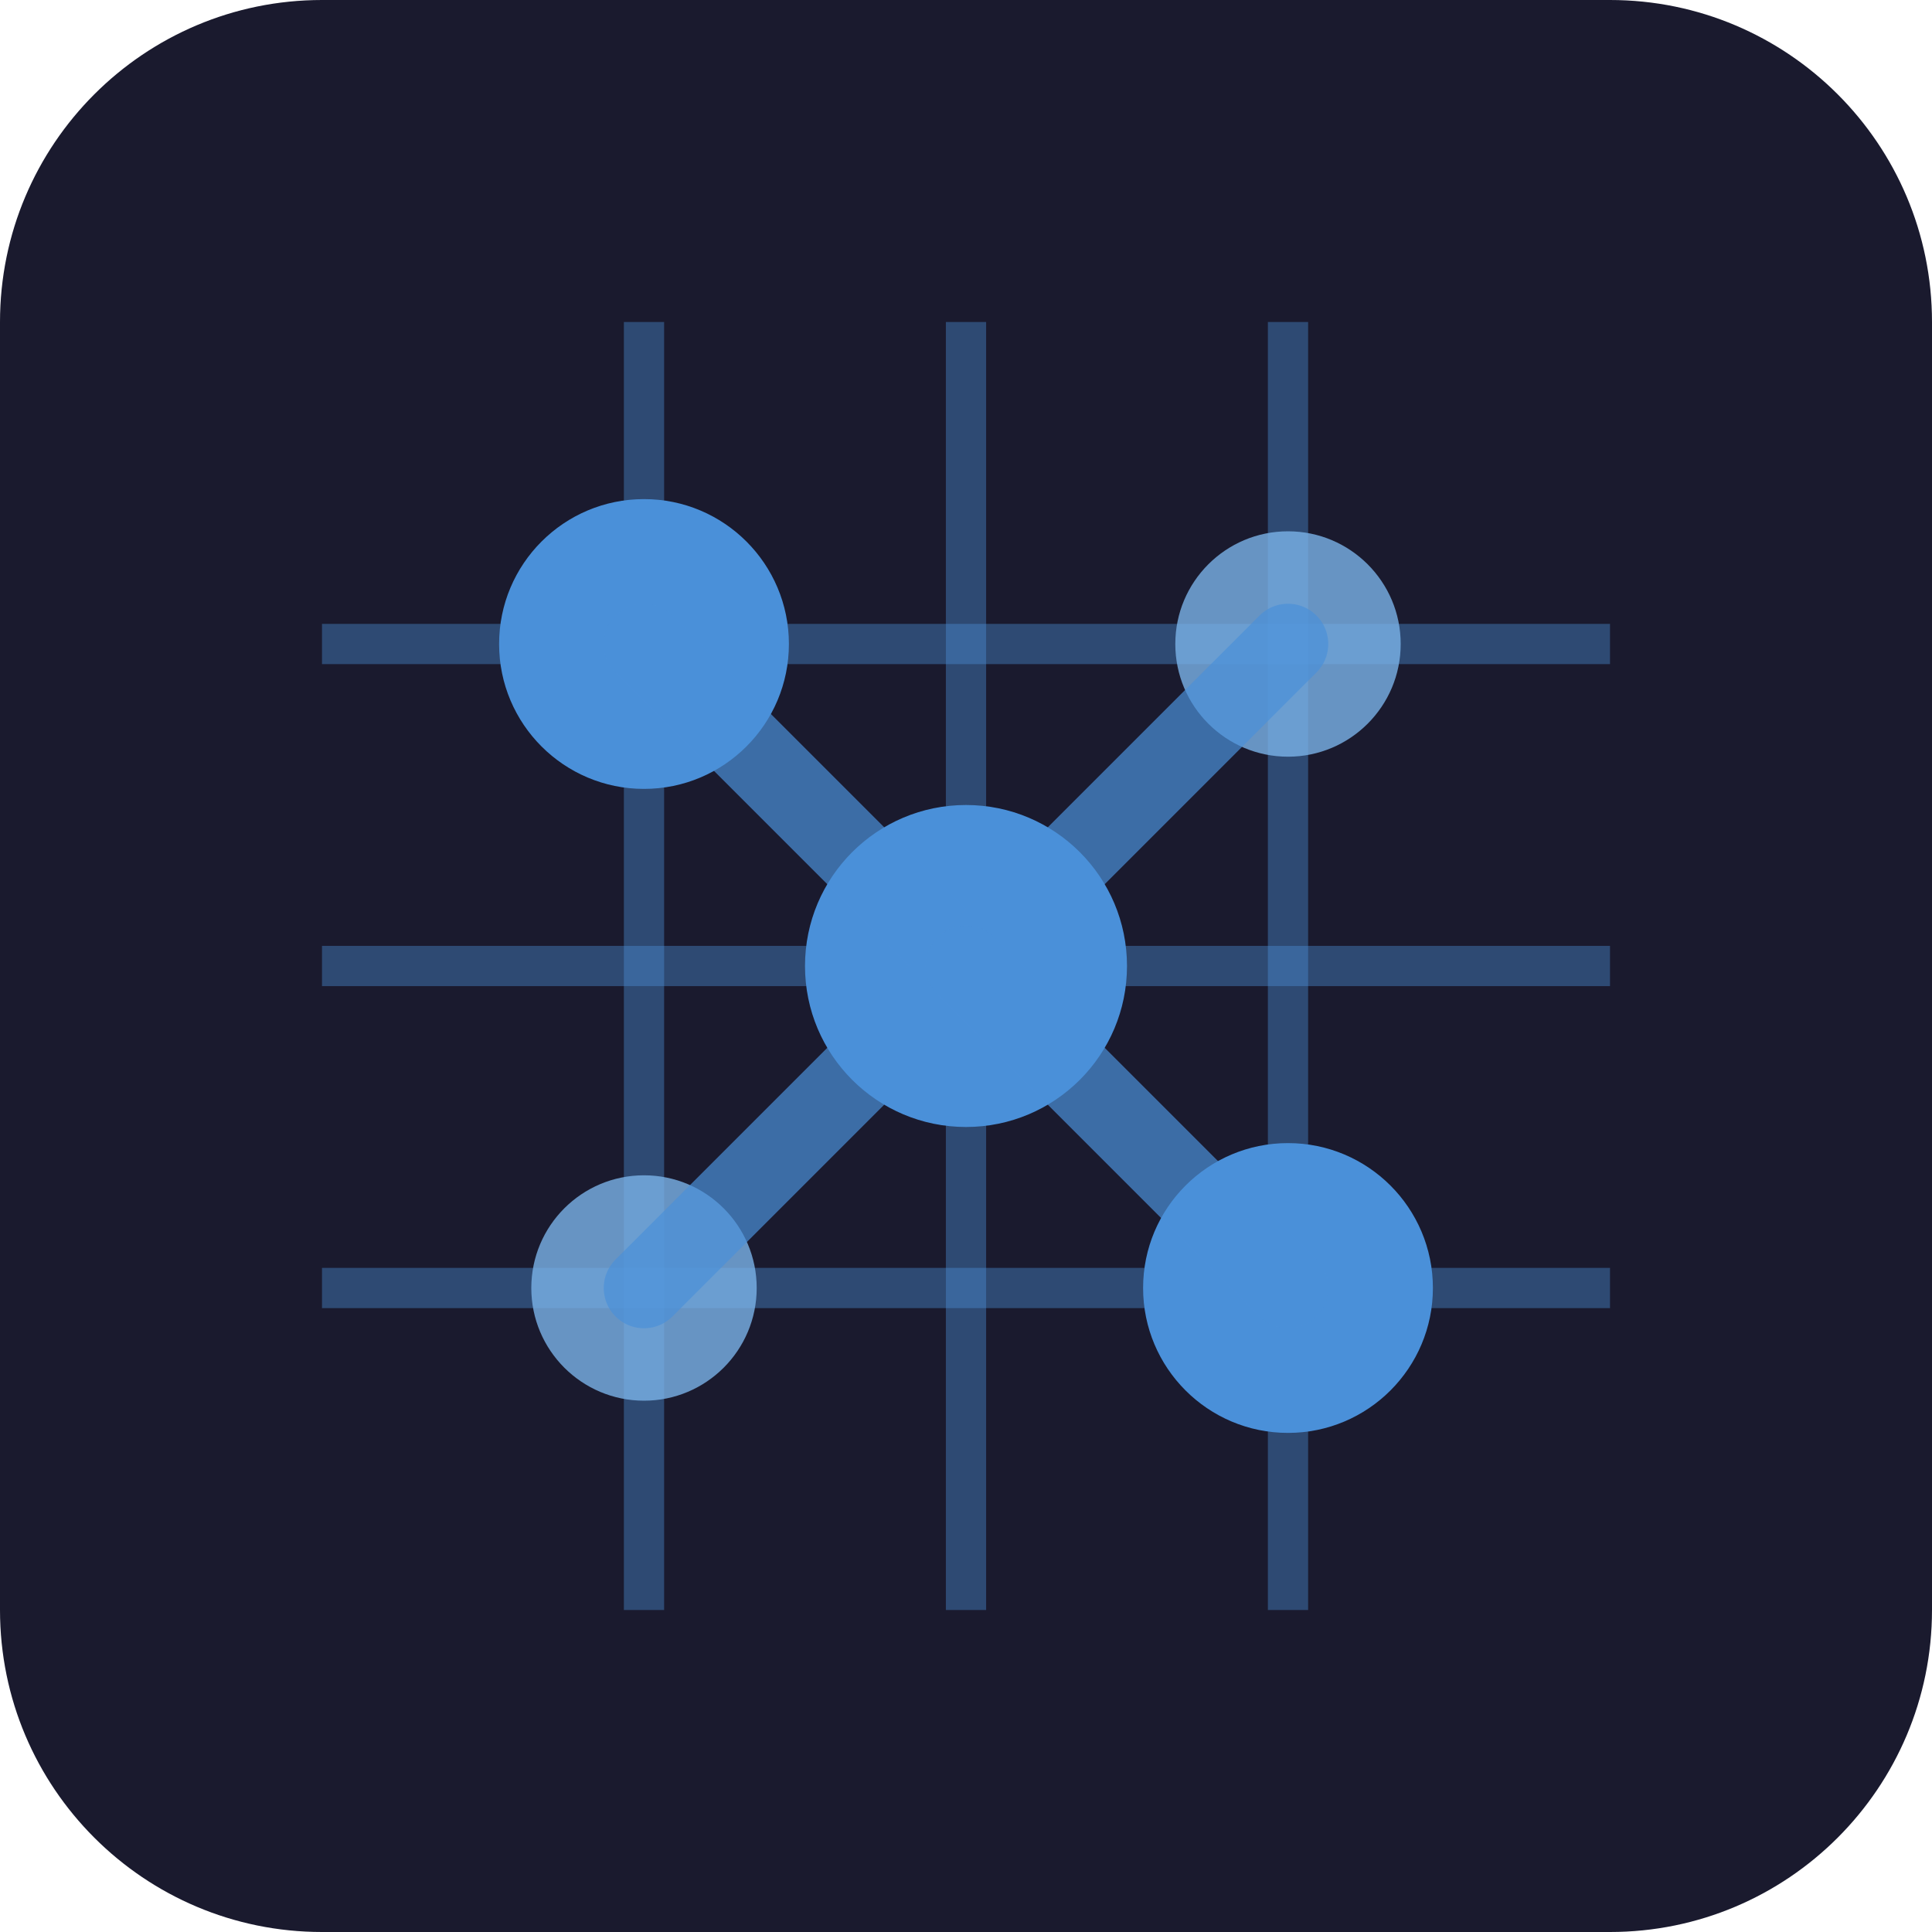
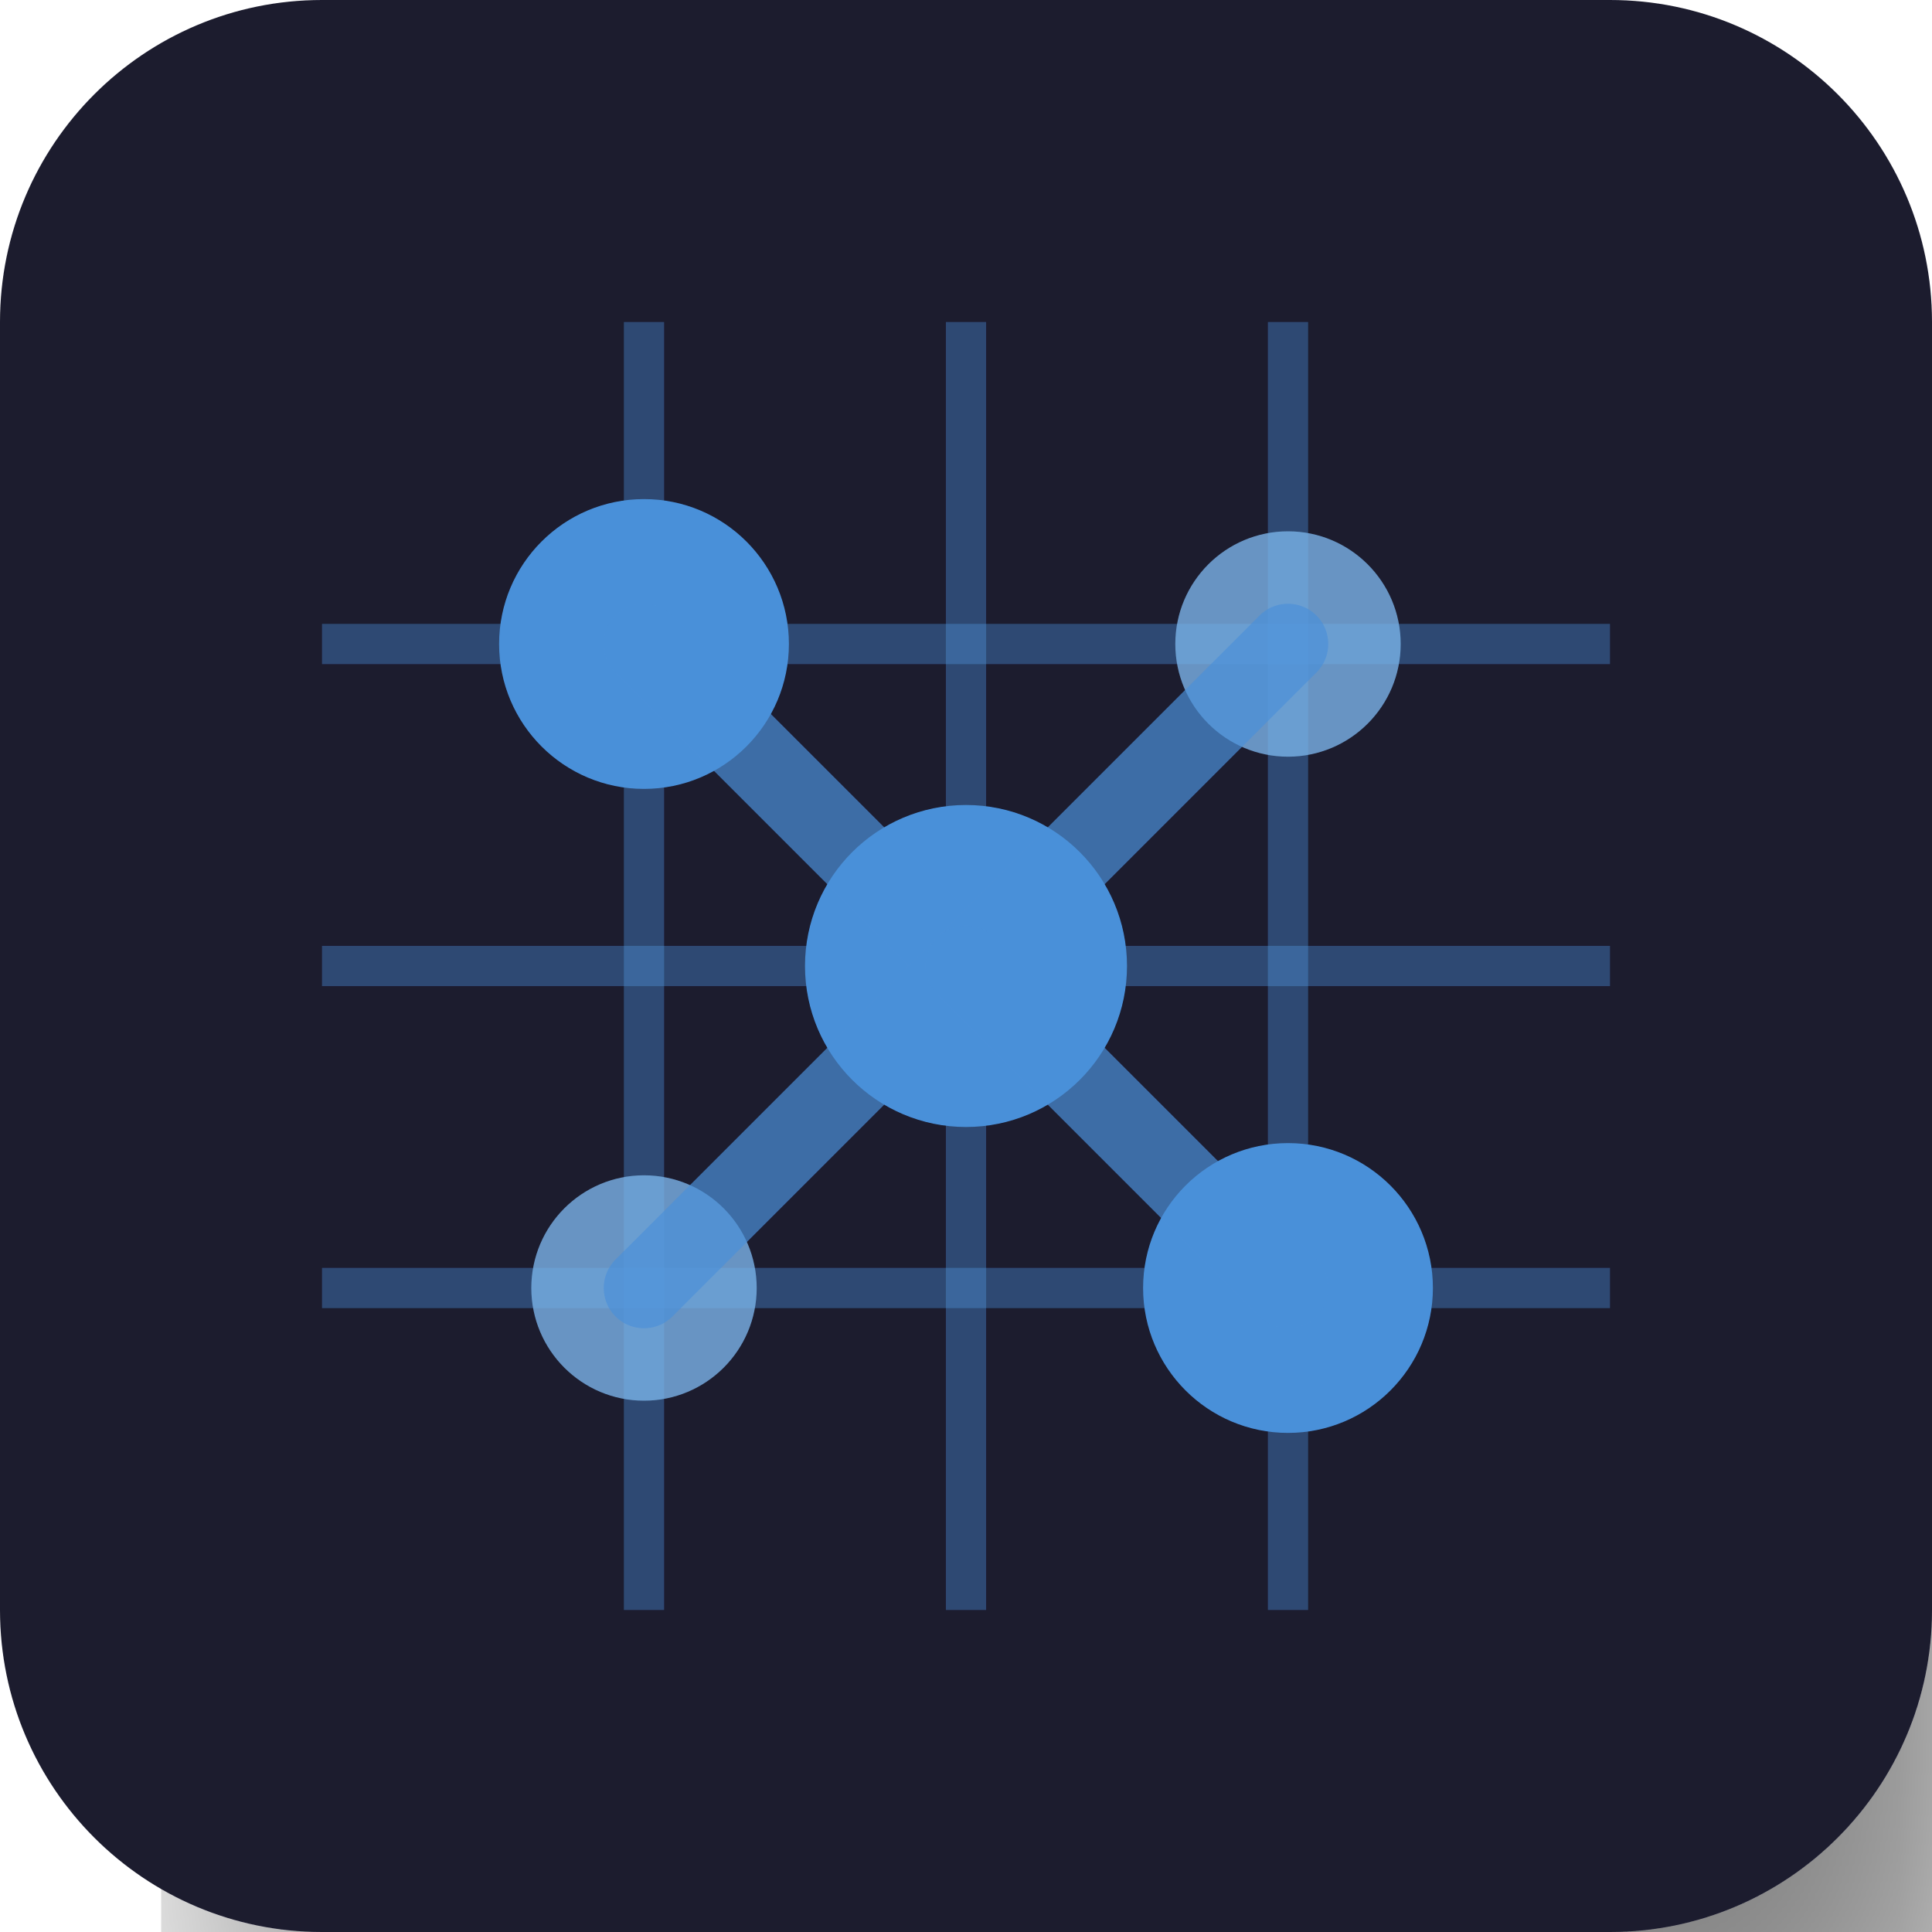
<svg xmlns="http://www.w3.org/2000/svg" viewBox="0 0 24 24" width="24" height="24" fill="none">
-   <rect width="24" height="24" rx="4" fill="#1a1a2e" />
-   <line x1="4" y1="8" x2="20" y2="8" stroke="#4A90D9" stroke-width="0.5" opacity="0.4" />
-   <line x1="4" y1="12" x2="20" y2="12" stroke="#4A90D9" stroke-width="0.5" opacity="0.4" />
-   <line x1="4" y1="16" x2="20" y2="16" stroke="#4A90D9" stroke-width="0.5" opacity="0.4" />
-   <line x1="8" y1="4" x2="8" y2="20" stroke="#4A90D9" stroke-width="0.5" opacity="0.4" />
-   <line x1="12" y1="4" x2="12" y2="20" stroke="#4A90D9" stroke-width="0.5" opacity="0.4" />
-   <line x1="16" y1="4" x2="16" y2="20" stroke="#4A90D9" stroke-width="0.5" opacity="0.4" />
-   <circle cx="8" cy="8" r="1.8" fill="#4A90D9" />
-   <circle cx="16" cy="8" r="1.4" fill="#7AB3E8" opacity="0.8" />
-   <circle cx="12" cy="12" r="2" fill="#4A90D9" />
-   <circle cx="8" cy="16" r="1.4" fill="#7AB3E8" opacity="0.8" />
-   <circle cx="16" cy="16" r="1.8" fill="#4A90D9" />
-   <line x1="8" y1="8" x2="12" y2="12" stroke="#4A90D9" stroke-width="1" stroke-linecap="round" opacity="0.7" />
-   <line x1="16" y1="8" x2="12" y2="12" stroke="#4A90D9" stroke-width="1" stroke-linecap="round" opacity="0.7" />
-   <line x1="12" y1="12" x2="8" y2="16" stroke="#4A90D9" stroke-width="1" stroke-linecap="round" opacity="0.7" />
-   <line x1="12" y1="12" x2="16" y2="16" stroke="#4A90D9" stroke-width="1" stroke-linecap="round" opacity="0.7" />
+   <defs>
+     <filter id="drop-shadow" x="-20%" y="-20%" width="140%" height="140%">
+       <feDropShadow dx="2" dy="4" stdDeviation="4" flood-color="#000000" flood-opacity="0.5" />
+     </filter>
+   </defs>
+   <g filter="url(#drop-shadow)">
+     <rect width="24" height="24" rx="4" fill="#1a1a2e" />
+     <line x1="4" y1="8" x2="20" y2="8" stroke="#4A90D9" stroke-width="0.5" opacity="0.4" />
+     <line x1="4" y1="12" x2="20" y2="12" stroke="#4A90D9" stroke-width="0.5" opacity="0.4" />
+     <line x1="4" y1="16" x2="20" y2="16" stroke="#4A90D9" stroke-width="0.5" opacity="0.4" />
+     <line x1="8" y1="4" x2="8" y2="20" stroke="#4A90D9" stroke-width="0.5" opacity="0.4" />
+     <line x1="12" y1="4" x2="12" y2="20" stroke="#4A90D9" stroke-width="0.5" opacity="0.4" />
+     <line x1="16" y1="4" x2="16" y2="20" stroke="#4A90D9" stroke-width="0.5" opacity="0.4" />
+     <circle cx="8" cy="8" r="1.8" fill="#4A90D9" />
+     <circle cx="16" cy="8" r="1.4" fill="#7AB3E8" opacity="0.8" />
+     <circle cx="12" cy="12" r="2" fill="#4A90D9" />
+     <circle cx="8" cy="16" r="1.4" fill="#7AB3E8" opacity="0.8" />
+     <circle cx="16" cy="16" r="1.8" fill="#4A90D9" />
+     <line x1="8" y1="8" x2="12" y2="12" stroke="#4A90D9" stroke-width="1" stroke-linecap="round" opacity="0.7" />
+     <line x1="16" y1="8" x2="12" y2="12" stroke="#4A90D9" stroke-width="1" stroke-linecap="round" opacity="0.7" />
+     <line x1="12" y1="12" x2="8" y2="16" stroke="#4A90D9" stroke-width="1" stroke-linecap="round" opacity="0.7" />
+     <line x1="12" y1="12" x2="16" y2="16" stroke="#4A90D9" stroke-width="1" stroke-linecap="round" opacity="0.7" />
+   </g>
</svg>
